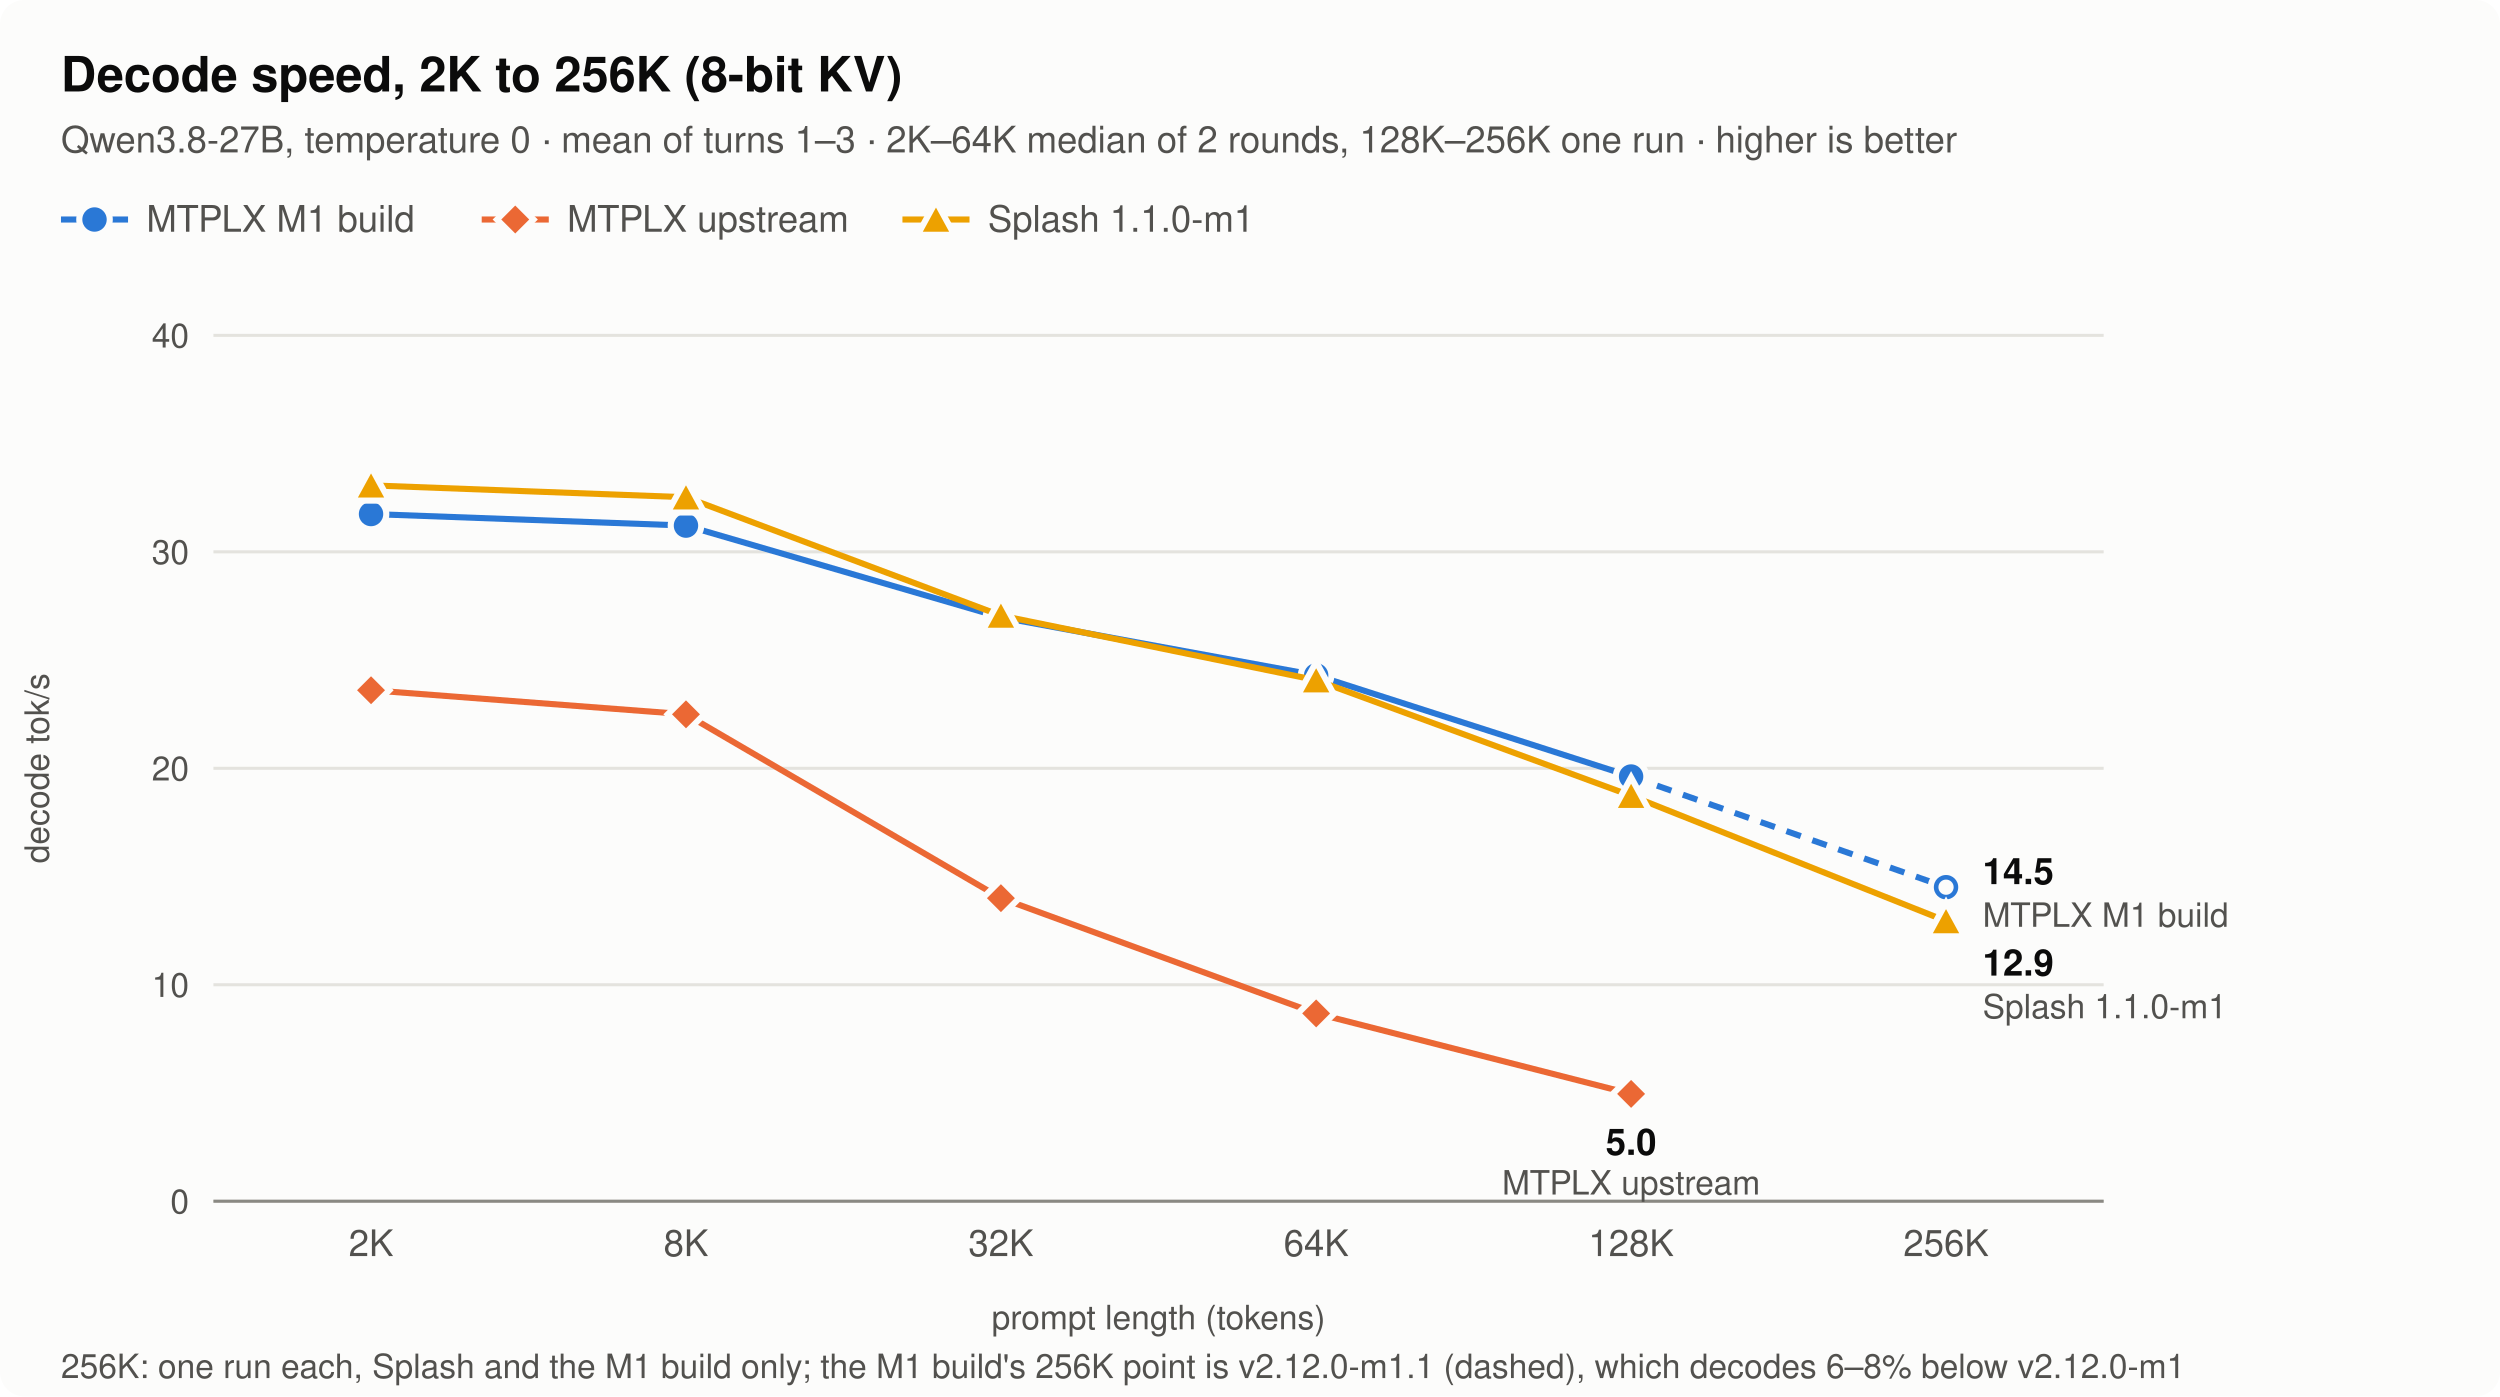
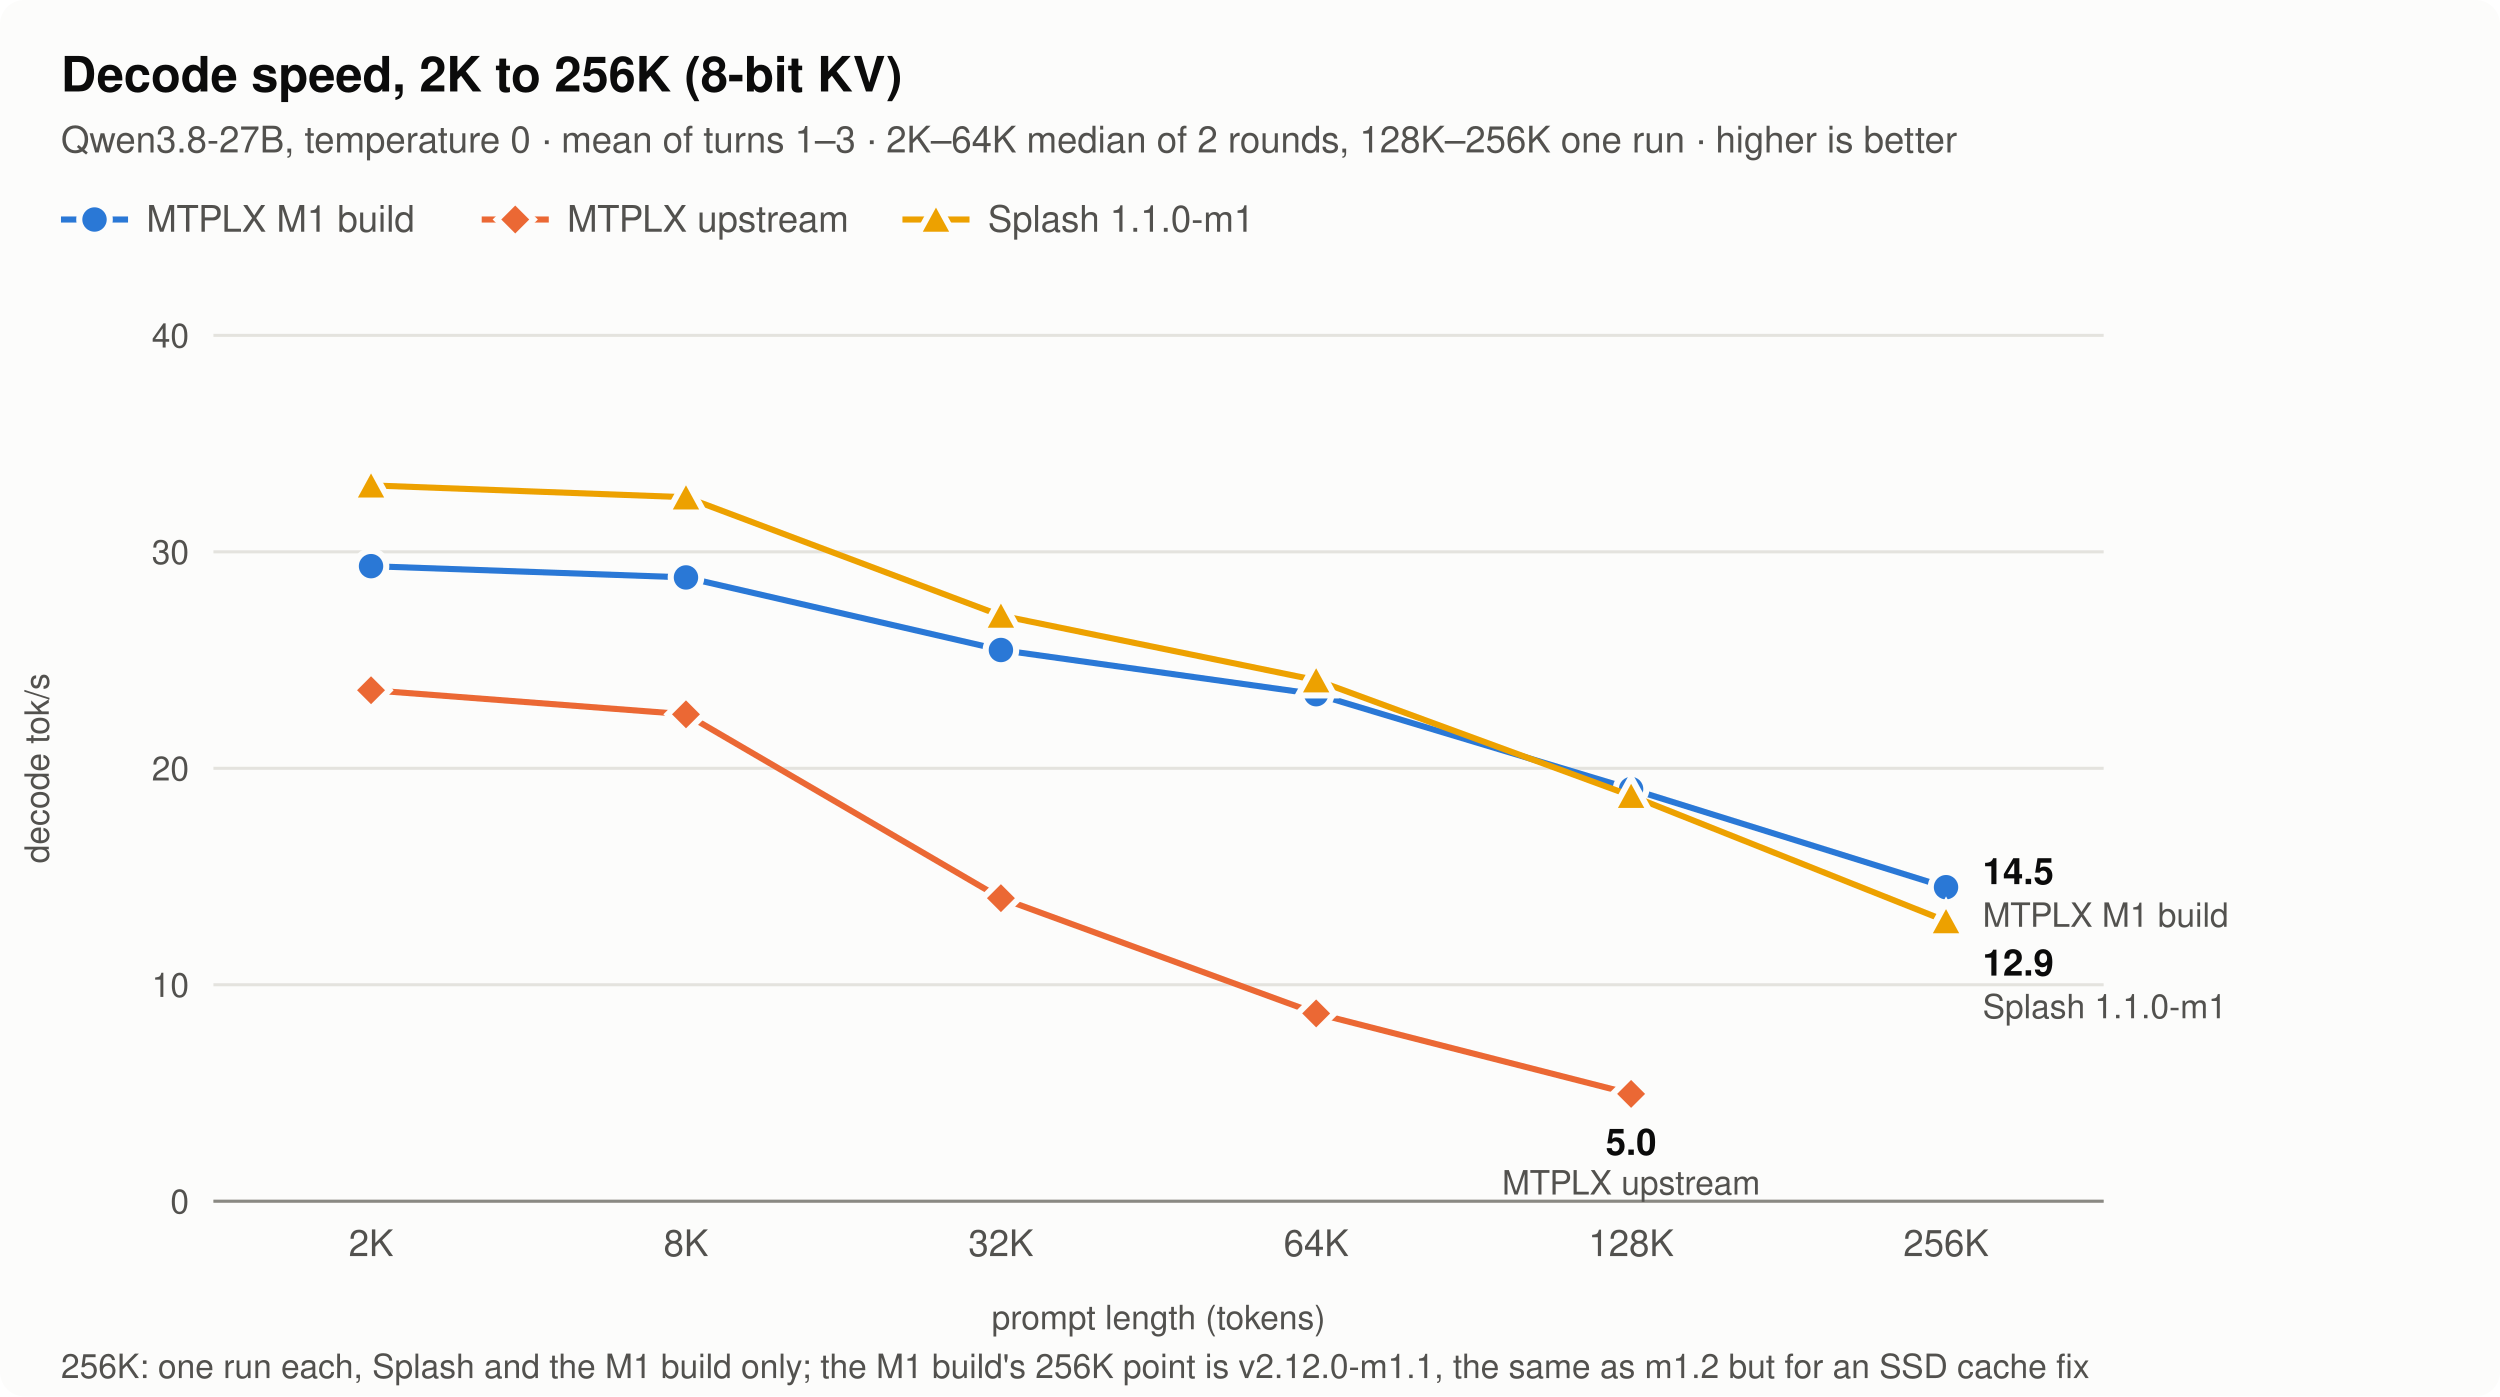
<svg xmlns="http://www.w3.org/2000/svg" viewBox="0 0 820 458" width="820" height="458" role="img" aria-label="Decode speed, 2K to 256K (8-bit KV)" font-family="-apple-system,BlinkMacSystemFont,Segoe UI,Helvetica,Arial,sans-serif">
  <rect width="820" height="458" rx="8" fill="#fcfcfb" />
  <text x="20" y="30" fill="#0b0b0b" font-size="16" font-weight="600">Decode speed, 2K to 256K (8-bit KV)</text>
  <text x="20" y="50" fill="#52514e" font-size="12">Qwen3.8-27B, temperature 0 · mean of turns 1–3 · 2K–64K median of 2 rounds, 128K–256K one run · higher is better</text>
  <line x1="20" x2="42" y1="72" y2="72" stroke="#2a78d6" stroke-width="2" />
  <circle cx="31" cy="72" r="5" fill="#2a78d6" stroke="#fcfcfb" stroke-width="2" />
  <text x="48" y="76" fill="#52514e" font-size="12">MTPLX M1 build</text>
  <line x1="158" x2="180" y1="72" y2="72" stroke="#eb6834" stroke-width="2" />
  <path d="M169 66L175 72L169 78L163 72Z" fill="#eb6834" stroke="#fcfcfb" stroke-width="2" />
  <text x="186" y="76" fill="#52514e" font-size="12">MTPLX upstream</text>
  <line x1="296" x2="318" y1="72" y2="72" stroke="#eda100" stroke-width="2" />
  <path d="M307 66L313 77L301 77Z" fill="#eda100" stroke="#fcfcfb" stroke-width="2" />
  <text x="324" y="76" fill="#52514e" font-size="12">Splash 1.1.0-m1</text>
  <line x1="70" x2="690" y1="394.0" y2="394.0" stroke="#e4e3de" />
  <text x="62" y="398.0" fill="#52514e" font-size="11" text-anchor="end">0</text>
  <line x1="70" x2="690" y1="323.0" y2="323.0" stroke="#e4e3de" />
  <text x="62" y="327.0" fill="#52514e" font-size="11" text-anchor="end">10</text>
  <line x1="70" x2="690" y1="252.0" y2="252.0" stroke="#e4e3de" />
  <text x="62" y="256.0" fill="#52514e" font-size="11" text-anchor="end">20</text>
  <line x1="70" x2="690" y1="181.0" y2="181.0" stroke="#e4e3de" />
  <text x="62" y="185.0" fill="#52514e" font-size="11" text-anchor="end">30</text>
  <line x1="70" x2="690" y1="110.0" y2="110.0" stroke="#e4e3de" />
  <text x="62" y="114.0" fill="#52514e" font-size="11" text-anchor="end">40</text>
  <line x1="70" x2="690" y1="394" y2="394" stroke="#8a8983" />
  <text x="121.7" y="412" fill="#52514e" font-size="12" text-anchor="middle">2K</text>
  <text x="225.0" y="412" fill="#52514e" font-size="12" text-anchor="middle">8K</text>
  <text x="328.3" y="412" fill="#52514e" font-size="12" text-anchor="middle">32K</text>
  <text x="431.7" y="412" fill="#52514e" font-size="12" text-anchor="middle">64K</text>
  <text x="535.0" y="412" fill="#52514e" font-size="12" text-anchor="middle">128K</text>
  <text x="638.3" y="412" fill="#52514e" font-size="12" text-anchor="middle">256K</text>
  <text x="380.0" y="436" fill="#52514e" font-size="11" text-anchor="middle">prompt length (tokens)</text>
  <text x="16" y="252.0" fill="#52514e" font-size="11" text-anchor="middle" transform="rotate(-90 16 252.0)">decode tok/s</text>
-   <polyline points="121.7,168.6 225.0,172.4 328.3,202.5 431.7,221.5 535.0,254.7" fill="none" stroke="#2a78d6" stroke-width="2" stroke-linejoin="round" />
-   <line x1="535.0" y1="254.7" x2="638.3" y2="291.0" stroke="#2a78d6" stroke-width="2" stroke-dasharray="5 4" />
-   <circle cx="121.7" cy="168.6" r="5" fill="#2a78d6" stroke="#fcfcfb" stroke-width="2" />
-   <circle cx="225.0" cy="172.4" r="5" fill="#2a78d6" stroke="#fcfcfb" stroke-width="2" />
-   <circle cx="328.3" cy="202.5" r="5" fill="#2a78d6" stroke="#fcfcfb" stroke-width="2" />
-   <circle cx="431.7" cy="221.5" r="5" fill="#2a78d6" stroke="#fcfcfb" stroke-width="2" />
-   <circle cx="535.0" cy="254.7" r="5" fill="#2a78d6" stroke="#fcfcfb" stroke-width="2" />
+   <polyline points="121.7,185.7 225.0,189.4 328.3,213.2 431.7,227.7 535.0,258.8 638.3,291.0" fill="none" stroke="#2a78d6" stroke-width="2" stroke-linejoin="round" />
+   <circle cx="121.7" cy="185.7" r="5" fill="#2a78d6" stroke="#fcfcfb" stroke-width="2" />
+   <circle cx="225.0" cy="189.4" r="5" fill="#2a78d6" stroke="#fcfcfb" stroke-width="2" />
+   <circle cx="328.3" cy="213.2" r="5" fill="#2a78d6" stroke="#fcfcfb" stroke-width="2" />
+   <circle cx="431.7" cy="227.7" r="5" fill="#2a78d6" stroke="#fcfcfb" stroke-width="2" />
+   <circle cx="535.0" cy="258.8" r="5" fill="#2a78d6" stroke="#fcfcfb" stroke-width="2" />
  <circle cx="638.3" cy="291.0" r="5" fill="#2a78d6" stroke="#fcfcfb" stroke-width="2" />
-   <circle cx="638.3" cy="291.0" r="2.5" fill="#fcfcfb" />
  <polyline points="121.7,226.4 225.0,234.3 328.3,294.6 431.7,332.4 535.0,358.8" fill="none" stroke="#eb6834" stroke-width="2" stroke-linejoin="round" />
  <path d="M121.7 220.4L127.7 226.4L121.7 232.4L115.7 226.4Z" fill="#eb6834" stroke="#fcfcfb" stroke-width="2" />
  <path d="M225.0 228.3L231.0 234.3L225.0 240.3L219.0 234.3Z" fill="#eb6834" stroke="#fcfcfb" stroke-width="2" />
  <path d="M328.3 288.6L334.3 294.6L328.3 300.6L322.3 294.6Z" fill="#eb6834" stroke="#fcfcfb" stroke-width="2" />
  <path d="M431.7 326.4L437.7 332.4L431.7 338.4L425.7 332.4Z" fill="#eb6834" stroke="#fcfcfb" stroke-width="2" />
  <path d="M535.0 352.8L541.0 358.8L535.0 364.8L529.0 358.8Z" fill="#eb6834" stroke="#fcfcfb" stroke-width="2" />
  <text x="535.0" y="378.8" fill="#0b0b0b" font-size="12" font-weight="600" text-anchor="middle">5.0</text>
  <text x="535.0" y="391.8" fill="#52514e" font-size="11" text-anchor="middle">MTPLX upstream</text>
  <polyline points="121.7,159.2 225.0,163.1 328.3,201.9 431.7,223.1 535.0,261.0 638.3,302.1" fill="none" stroke="#eda100" stroke-width="2" stroke-linejoin="round" />
  <path d="M121.7 153.2L127.7 164.2L115.7 164.2Z" fill="#eda100" stroke="#fcfcfb" stroke-width="2" />
  <path d="M225.0 157.1L231.0 168.1L219.0 168.1Z" fill="#eda100" stroke="#fcfcfb" stroke-width="2" />
  <path d="M328.3 195.9L334.3 206.9L322.3 206.9Z" fill="#eda100" stroke="#fcfcfb" stroke-width="2" />
  <path d="M431.7 217.1L437.7 228.1L425.7 228.1Z" fill="#eda100" stroke="#fcfcfb" stroke-width="2" />
  <path d="M535.0 255.0L541.0 266.0L529.0 266.0Z" fill="#eda100" stroke="#fcfcfb" stroke-width="2" />
  <path d="M638.3 296.1L644.3 307.1L632.3 307.1Z" fill="#eda100" stroke="#fcfcfb" stroke-width="2" />
  <text x="650.3" y="290.0" fill="#0b0b0b" font-size="12" font-weight="600">14.5</text>
  <text x="650.3" y="304.0" fill="#52514e" font-size="11">MTPLX M1 build</text>
  <text x="650.3" y="320.0" fill="#0b0b0b" font-size="12" font-weight="600">12.9</text>
  <text x="650.3" y="334.0" fill="#52514e" font-size="11">Splash 1.1.0-m1</text>
-   <text x="20" y="452" fill="#52514e" font-size="11">256K: one run each, Splash and the M1 build only; the M1 build's 256K point is v2.12.0-m1.1 (dashed), which decodes 6–8% below v2.12.0-m1</text>
+   <text x="20" y="452" fill="#52514e" font-size="11">256K: one run each, Splash and the M1 build only; the M1 build's 256K point is v2.12.0-m1.1, the same as m1.2 but for an SSD cache fix</text>
</svg>
